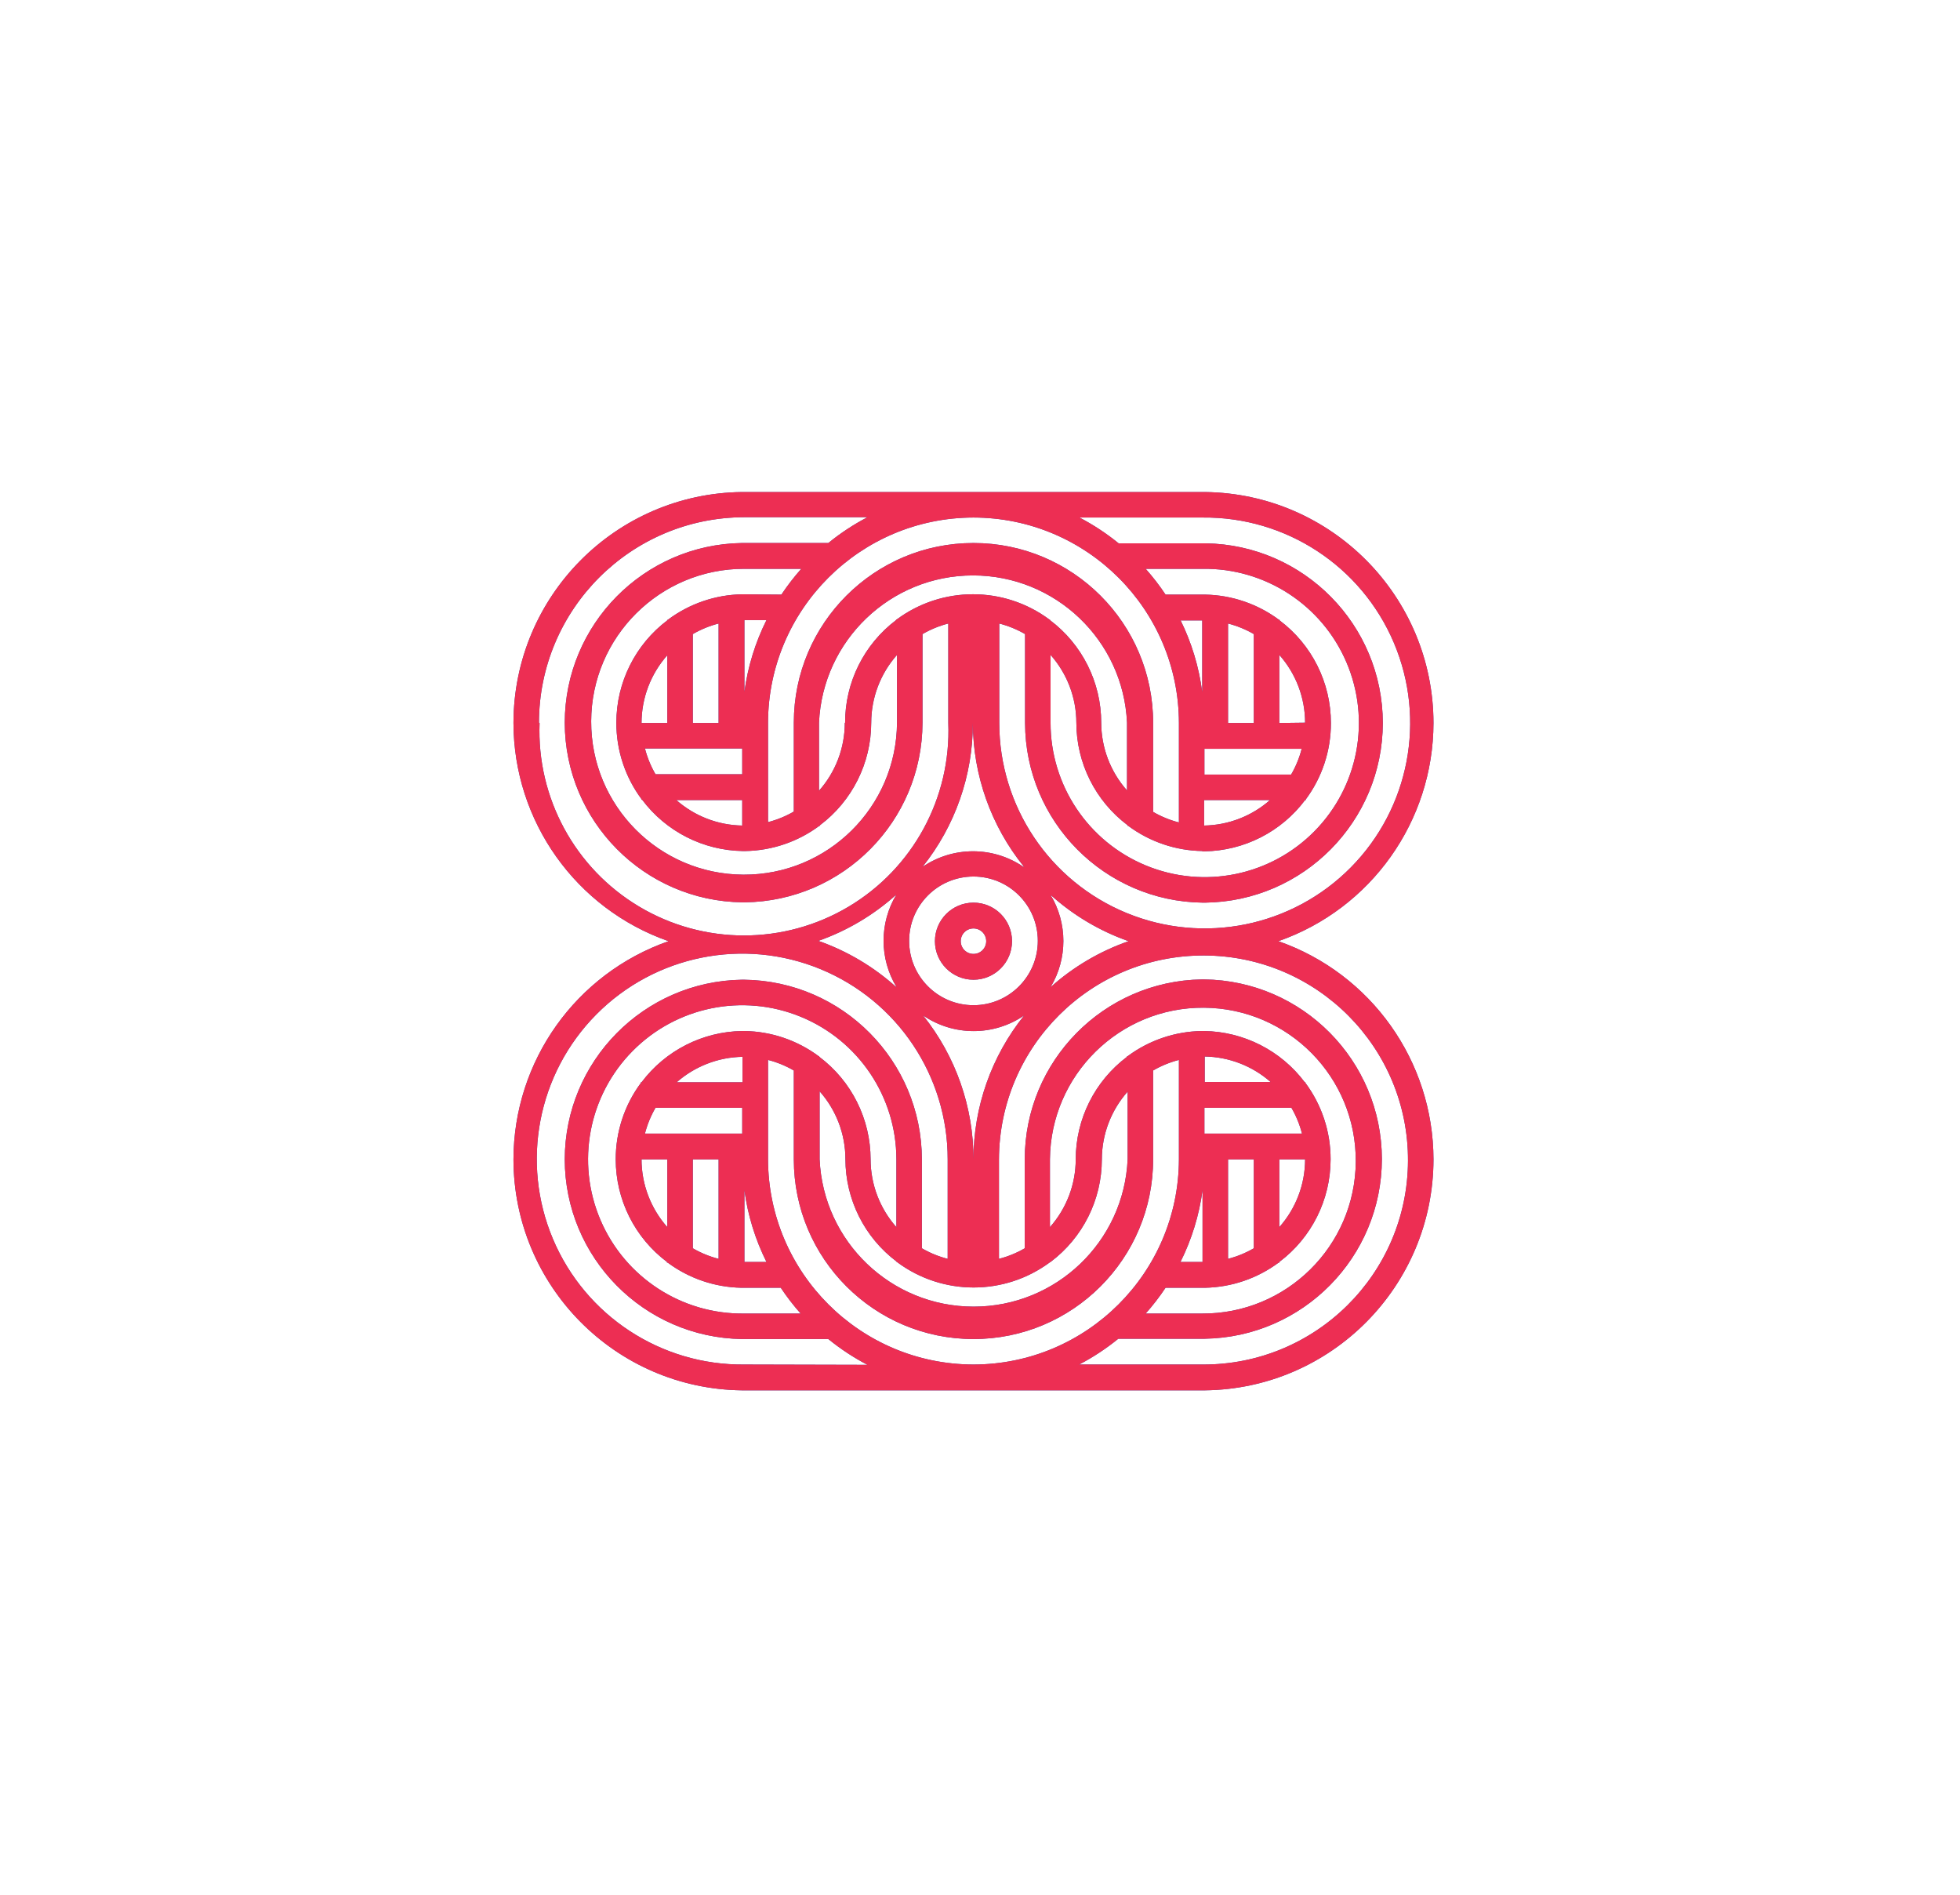
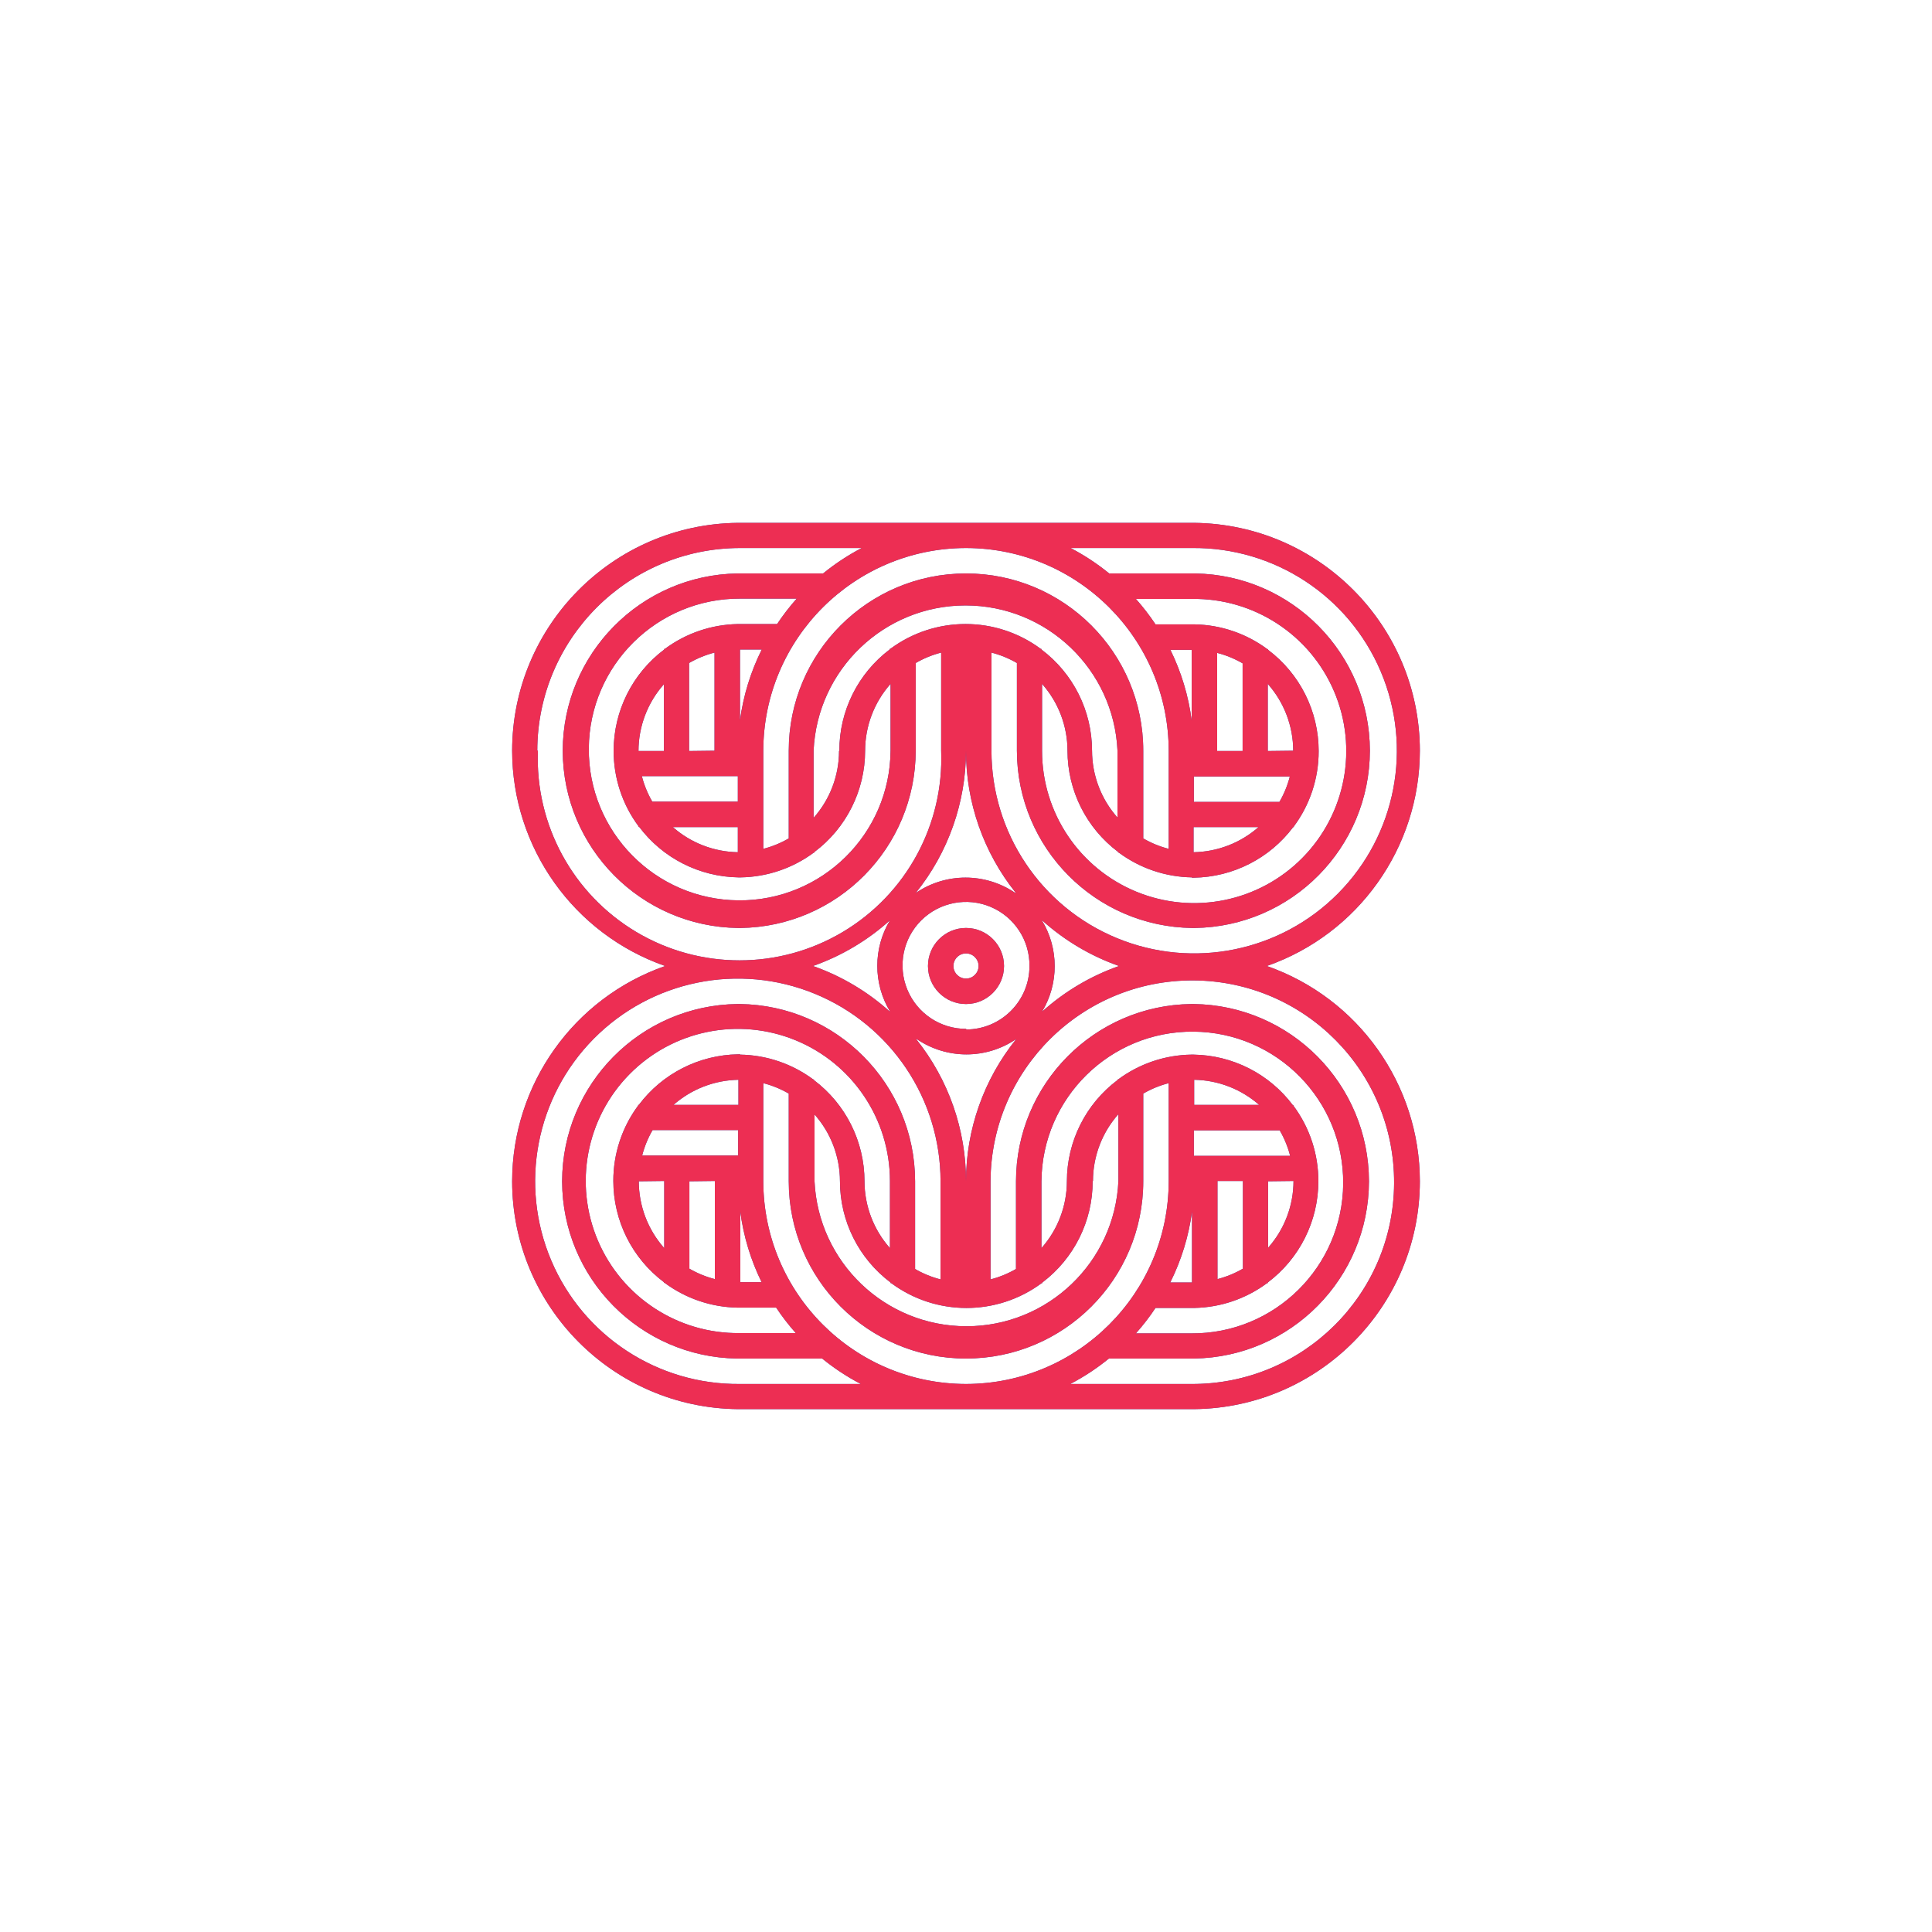
- <svg xmlns="http://www.w3.org/2000/svg" id="thingy" width="630.6" height="609.6" viewBox="0 0 630.6 609.6">
-   <path id="blue-whole" d="M411.3,302.8a74.5,74.5,0,0,0,49.9-70.2h0a74.4,74.4,0,0,0-73.5-74.3h-149a74.4,74.4,0,0,0-73.5,74.3h0a74.5,74.5,0,0,0,49.9,70.2A74.5,74.5,0,0,0,165.2,373h0a74.4,74.4,0,0,0,73.5,74.3h149A74.4,74.4,0,0,0,461.2,373h0A74.5,74.5,0,0,0,411.3,302.8ZM386.9,166.5a66.1,66.1,0,1,1-65.4,66.1v-32a32.8,32.8,0,0,1,8.3,3.4v28.6h0a57.9,57.9,0,0,0,57.2,57.8h.7a57.9,57.9,0,0,0,57.2-57.8h0a57.9,57.9,0,0,0-57-57.8H359.9a74.6,74.6,0,0,0-12.6-8.3ZM338,287.9a74.4,74.4,0,0,0,25.1,14.9A74.4,74.4,0,0,0,338,317.6a28.8,28.8,0,0,0,0-29.7Zm49.7,126.4h0a41.1,41.1,0,0,0,23.7-8.1h.2V406a41.3,41.3,0,0,0,16.5-33h0a41.1,41.1,0,0,0-8.1-24.6v-.2h-.2a41.3,41.3,0,0,0-32.4-16.5h-.7a41.1,41.1,0,0,0-23.9,8.1h-.2v.2a41.3,41.3,0,0,0-16.5,33h0a32.9,32.9,0,0,1-8.3,21.8V373h0a49.2,49.2,0,1,1,48.9,49.6H368.6a74.8,74.8,0,0,0,6.4-8.3Zm-7.9-8.3a73.7,73.7,0,0,0,7.1-23.1V406Zm35.7-49.6a32.8,32.8,0,0,1,3.4,8.3H387.5v-8.3Zm-27.9-8.3v-8.2a32.9,32.9,0,0,1,21.2,8.2ZM419.9,373a32.9,32.9,0,0,1-8.3,21.8V373Zm-16.5,0v28.6a32.8,32.8,0,0,1-8.3,3.4V373Zm-48.9,0h0a32.9,32.9,0,0,1,8.3-21.8V373h0a49.6,49.6,0,0,1-99.1,0h0V351.1a32.9,32.9,0,0,1,8.3,21.8h0a41.3,41.3,0,0,0,16.5,33v.2h.2a41.2,41.2,0,0,0,49.1,0h.2V406A41.3,41.3,0,0,0,354.5,373Zm-115-41.3h-.7a41.3,41.3,0,0,0-32.4,16.5h-.2v.2a41.1,41.1,0,0,0-8.1,24.6h0a41.3,41.3,0,0,0,16.5,33v.2h.2a41.1,41.1,0,0,0,23.7,8.1h12.7a74.8,74.8,0,0,0,6.4,8.3H239.5A49.6,49.6,0,1,1,288.4,373h0v21.8a32.9,32.9,0,0,1-8.3-21.8h0a41.3,41.3,0,0,0-16.5-33v-.2h-.2A41.1,41.1,0,0,0,239.5,331.7Zm7.1,74.3h-7.1V382.9A73.7,73.7,0,0,0,246.6,406Zm-39.1-41.3a32.8,32.8,0,0,1,3.4-8.3h27.9v8.3Zm23.7,8.3v32a32.8,32.8,0,0,1-8.3-3.4V373Zm-16.5,0v21.8a32.9,32.9,0,0,1-8.3-21.8Zm3-24.8a32.9,32.9,0,0,1,21.2-8.2v8.2ZM297,326.7a28.8,28.8,0,0,0,32.5,0A74,74,0,0,0,313.2,373,74,74,0,0,0,297,326.7Zm16.2-3.3a20.7,20.7,0,1,1,20.7-20.7A20.7,20.7,0,0,1,313.2,323.4ZM238.7,191.2h0a41.1,41.1,0,0,0-23.7,8.1h-.2v.2a41.3,41.3,0,0,0-16.5,33h0a41.1,41.1,0,0,0,8.1,24.6v.2h.2a41.3,41.3,0,0,0,32.4,16.5h.7a41.1,41.1,0,0,0,23.9-8.1h.2v-.2a41.3,41.3,0,0,0,16.5-33h0a32.9,32.9,0,0,1,8.3-21.8v21.8h0A49.2,49.2,0,1,1,239.5,183h18.3a74.8,74.8,0,0,0-6.4,8.3Zm7.9,8.3a73.7,73.7,0,0,0-7.1,23.1V199.5Zm-35.7,49.6a32.8,32.8,0,0,1-3.4-8.3h31.3v8.3Zm27.9,8.3v8.2a32.9,32.9,0,0,1-21.2-8.2Zm-32.4-24.8a32.9,32.9,0,0,1,8.3-21.8v21.8Zm16.5,0V204a32.8,32.8,0,0,1,8.3-3.4v32Zm48.9,0h0a32.9,32.9,0,0,1-8.3,21.8V232.5h0a49.6,49.6,0,0,1,99.1,0h0v21.8a32.9,32.9,0,0,1-8.3-21.8h0a41.3,41.3,0,0,0-16.5-33v-.2h-.2a41.2,41.2,0,0,0-49.1,0h-.2v.2A41.3,41.3,0,0,0,271.9,232.5Zm115,41.3h.7a41.3,41.3,0,0,0,32.4-16.5h.2v-.2a41.1,41.1,0,0,0,8.1-24.6h0a41.3,41.3,0,0,0-16.5-33v-.2h-.2a41.1,41.1,0,0,0-23.7-8.1H375a74.9,74.9,0,0,0-6.4-8.3h18.3A49.6,49.6,0,1,1,338,232.5h0V210.7a32.9,32.9,0,0,1,8.3,21.8h0a41.3,41.3,0,0,0,16.5,33v.2h.2A41.1,41.1,0,0,0,386.9,273.8Zm-7.1-74.3h7.1v23.1A73.7,73.7,0,0,0,379.8,199.5Zm39.1,41.3a32.8,32.8,0,0,1-3.4,8.3H387.5v-8.3Zm-23.7-8.3v-32a32.8,32.8,0,0,1,8.3,3.4v28.6Zm16.5,0V210.7a32.9,32.9,0,0,1,8.3,21.8Zm-3,24.8a32.9,32.9,0,0,1-21.2,8.2v-8.2Zm-79.3,21.5a28.8,28.8,0,0,0-32.5,0,74,74,0,0,0,16.2-46.3A74,74,0,0,0,329.4,278.8ZM313.2,166.5a66.2,66.2,0,0,1,66.1,66.1v32a32.8,32.8,0,0,1-8.3-3.4V232.5h0a57.8,57.8,0,0,0-115.6,0h0v28.6a32.8,32.8,0,0,1-8.3,3.4v-32A66.2,66.2,0,0,1,313.2,166.5ZM173.4,232.5a66.2,66.2,0,0,1,66.1-66.1h39.6a74.6,74.6,0,0,0-12.6,8.3H238.7a57.9,57.9,0,0,0-57,57.8h0a57.9,57.9,0,0,0,57.2,57.8h.7a57.9,57.9,0,0,0,57.2-57.8h0V204a32.8,32.8,0,0,1,8.3-3.4v32a65.8,65.8,0,1,1-131.5,0Zm115,85.1a74.4,74.4,0,0,0-25.1-14.9,74.4,74.4,0,0,0,25.1-14.9,28.8,28.8,0,0,0,0,29.7ZM239.5,439A66.1,66.1,0,1,1,304.9,373v32a32.8,32.8,0,0,1-8.3-3.4V373h0a57.9,57.9,0,0,0-57.2-57.8h-.7A57.9,57.9,0,0,0,181.7,373h0a57.9,57.9,0,0,0,57,57.8h27.8a74.6,74.6,0,0,0,12.6,8.3Zm73.7,0A66.2,66.2,0,0,1,247.1,373V341a32.8,32.8,0,0,1,8.3,3.4V373h0A57.8,57.8,0,0,0,371,373h0V344.4a32.8,32.8,0,0,1,8.3-3.4v32A66.2,66.2,0,0,1,313.2,439Zm73.7,0H347.2a74.6,74.6,0,0,0,12.6-8.3h27.8a57.9,57.9,0,0,0,57-57.8h0a57.9,57.9,0,0,0-57.2-57.8h-.7A57.9,57.9,0,0,0,329.7,373h0v28.6a32.8,32.8,0,0,1-8.3,3.4V373A65.8,65.8,0,1,1,386.9,439Z" fill="#384a9e" />
-   <path id="blue-middle" d="M313.2,290.4a12.4,12.4,0,1,0,12.4,12.4A12.4,12.4,0,0,0,313.2,290.4Zm0,16.5a4.1,4.1,0,1,1,4.1-4.1A4.1,4.1,0,0,1,313.2,306.9Z" fill="#384a9e" />
-   <path id="red-whole" d="M411.3,302.8a74.5,74.5,0,0,0,49.9-70.2h0a74.4,74.4,0,0,0-73.5-74.3h-149a74.4,74.4,0,0,0-73.5,74.3h0a74.5,74.5,0,0,0,49.9,70.2A74.5,74.5,0,0,0,165.2,373h0a74.4,74.4,0,0,0,73.5,74.3h149A74.4,74.4,0,0,0,461.2,373h0A74.5,74.5,0,0,0,411.3,302.8ZM386.9,166.5a66.1,66.1,0,1,1-65.4,66.1v-32a32.8,32.8,0,0,1,8.3,3.4v28.6h0a57.9,57.9,0,0,0,57.2,57.8h.7a57.9,57.9,0,0,0,57.2-57.8h0a57.9,57.9,0,0,0-57-57.8H359.9a74.6,74.6,0,0,0-12.6-8.3ZM338,287.9a74.4,74.4,0,0,0,25.1,14.9A74.4,74.4,0,0,0,338,317.6a28.8,28.8,0,0,0,0-29.7Zm49.7,126.4h0a41.1,41.1,0,0,0,23.7-8.1h.2V406a41.3,41.3,0,0,0,16.5-33h0a41.1,41.1,0,0,0-8.1-24.6v-.2h-.2a41.3,41.3,0,0,0-32.4-16.5h-.7a41.1,41.1,0,0,0-23.9,8.1h-.2v.2a41.3,41.3,0,0,0-16.5,33h0a32.9,32.9,0,0,1-8.3,21.8V373h0a49.2,49.2,0,1,1,48.9,49.6H368.6a74.8,74.8,0,0,0,6.4-8.3Zm-7.9-8.3a73.7,73.7,0,0,0,7.1-23.1V406Zm35.7-49.6a32.8,32.8,0,0,1,3.4,8.3H387.5v-8.3Zm-27.9-8.3v-8.2a32.9,32.9,0,0,1,21.2,8.2ZM419.9,373a32.9,32.9,0,0,1-8.3,21.8V373Zm-16.5,0v28.6a32.8,32.8,0,0,1-8.3,3.4V373Zm-48.9,0h0a32.9,32.9,0,0,1,8.3-21.8V373h0a49.6,49.6,0,0,1-99.1,0h0V351.1a32.9,32.9,0,0,1,8.3,21.8h0a41.3,41.3,0,0,0,16.5,33v.2h.2a41.2,41.2,0,0,0,49.1,0h.2V406A41.3,41.3,0,0,0,354.5,373Zm-115-41.3h-.7a41.3,41.3,0,0,0-32.4,16.5h-.2v.2a41.1,41.1,0,0,0-8.1,24.6h0a41.3,41.3,0,0,0,16.5,33v.2h.2a41.1,41.1,0,0,0,23.7,8.1h12.7a74.8,74.8,0,0,0,6.4,8.3H239.5A49.6,49.6,0,1,1,288.4,373h0v21.8a32.9,32.9,0,0,1-8.3-21.8h0a41.3,41.3,0,0,0-16.5-33v-.2h-.2A41.1,41.1,0,0,0,239.5,331.7Zm7.1,74.3h-7.1V382.9A73.7,73.7,0,0,0,246.6,406Zm-39.1-41.3a32.8,32.8,0,0,1,3.4-8.3h27.9v8.3Zm23.7,8.3v32a32.8,32.8,0,0,1-8.3-3.4V373Zm-16.5,0v21.8a32.9,32.9,0,0,1-8.3-21.8Zm3-24.8a32.9,32.9,0,0,1,21.2-8.2v8.2ZM297,326.7a28.8,28.8,0,0,0,32.5,0A74,74,0,0,0,313.2,373,74,74,0,0,0,297,326.7Zm16.2-3.3a20.7,20.7,0,1,1,20.7-20.7A20.7,20.7,0,0,1,313.2,323.4ZM238.7,191.2h0a41.1,41.1,0,0,0-23.7,8.1h-.2v.2a41.3,41.3,0,0,0-16.5,33h0a41.1,41.1,0,0,0,8.1,24.6v.2h.2a41.3,41.3,0,0,0,32.4,16.5h.7a41.1,41.1,0,0,0,23.9-8.1h.2v-.2a41.3,41.3,0,0,0,16.5-33h0a32.9,32.9,0,0,1,8.3-21.8v21.8h0A49.2,49.2,0,1,1,239.5,183h18.3a74.8,74.8,0,0,0-6.4,8.3Zm7.9,8.3a73.7,73.7,0,0,0-7.1,23.1V199.5Zm-35.7,49.6a32.8,32.8,0,0,1-3.4-8.3h31.3v8.3Zm27.9,8.3v8.2a32.9,32.9,0,0,1-21.2-8.2Zm-32.4-24.8a32.9,32.9,0,0,1,8.3-21.8v21.8Zm16.5,0V204a32.8,32.8,0,0,1,8.3-3.4v32Zm48.9,0h0a32.9,32.9,0,0,1-8.3,21.8V232.5h0a49.6,49.6,0,0,1,99.1,0h0v21.8a32.9,32.9,0,0,1-8.3-21.8h0a41.3,41.3,0,0,0-16.5-33v-.2h-.2a41.2,41.2,0,0,0-49.1,0h-.2v.2A41.3,41.3,0,0,0,271.9,232.5Zm115,41.3h.7a41.3,41.3,0,0,0,32.4-16.5h.2v-.2a41.1,41.1,0,0,0,8.1-24.6h0a41.3,41.3,0,0,0-16.5-33v-.2h-.2a41.1,41.1,0,0,0-23.7-8.1H375a74.8,74.8,0,0,0-6.4-8.3h18.3A49.6,49.6,0,1,1,338,232.5h0V210.7a32.9,32.9,0,0,1,8.3,21.8h0a41.3,41.3,0,0,0,16.5,33v.2h.2A41.1,41.1,0,0,0,386.9,273.8Zm-7.1-74.3h7.1v23.1A73.7,73.7,0,0,0,379.8,199.5Zm39.1,41.3a32.8,32.8,0,0,1-3.4,8.3H387.5v-8.3Zm-23.7-8.3v-32a32.8,32.8,0,0,1,8.3,3.4v28.6Zm16.5,0V210.7a32.9,32.9,0,0,1,8.3,21.8Zm-3,24.8a32.9,32.9,0,0,1-21.2,8.2v-8.2Zm-79.3,21.5a28.8,28.8,0,0,0-32.5,0,74,74,0,0,0,16.2-46.3A74,74,0,0,0,329.4,278.8ZM313.2,166.5a66.2,66.2,0,0,1,66.1,66.1v32a32.8,32.8,0,0,1-8.3-3.4V232.5h0a57.8,57.8,0,0,0-115.6,0h0v28.6a32.8,32.8,0,0,1-8.3,3.4v-32A66.2,66.2,0,0,1,313.2,166.5ZM173.4,232.5a66.2,66.2,0,0,1,66.1-66.1h39.6a74.6,74.6,0,0,0-12.6,8.3H238.7a57.9,57.9,0,0,0-57,57.8h0a57.9,57.9,0,0,0,57.2,57.8h.7a57.9,57.9,0,0,0,57.2-57.8h0V204a32.8,32.8,0,0,1,8.3-3.4v32a65.8,65.8,0,1,1-131.5,0Zm115,85.1a74.4,74.4,0,0,0-25.1-14.9,74.4,74.4,0,0,0,25.1-14.9,28.8,28.8,0,0,0,0,29.7ZM239.5,439A66.1,66.1,0,1,1,304.9,373v32a32.8,32.8,0,0,1-8.3-3.4V373h0a57.9,57.9,0,0,0-57.2-57.8h-.7A57.9,57.9,0,0,0,181.7,373h0a57.9,57.9,0,0,0,57,57.8h27.8a74.6,74.6,0,0,0,12.6,8.3Zm73.7,0A66.2,66.2,0,0,1,247.1,373V341a32.8,32.8,0,0,1,8.3,3.4V373h0A57.8,57.8,0,0,0,371,373h0V344.4a32.8,32.8,0,0,1,8.3-3.4v32A66.2,66.2,0,0,1,313.2,439Zm73.7,0H347.2a74.6,74.6,0,0,0,12.6-8.3h27.8a57.9,57.9,0,0,0,57-57.8h0a57.9,57.9,0,0,0-57.2-57.8h-.7A57.9,57.9,0,0,0,329.7,373h0v28.6a32.8,32.8,0,0,1-8.3,3.4V373A65.8,65.8,0,1,1,386.9,439Z" fill="#ed2e53" />
-   <path id="r-middle" d="M313.2,290.4a12.4,12.4,0,1,0,12.4,12.4A12.4,12.4,0,0,0,313.2,290.4Zm0,16.5a4.1,4.1,0,1,1,4.1-4.1A4.1,4.1,0,0,1,313.2,306.9Z" fill="#ed2e53" />
+ <svg xmlns="http://www.w3.org/2000/svg" id="thingy" width="630" height="630" viewBox="0 0 630 630">
+   <path id="blue-whole" d="M413.1,315A74.5,74.5,0,0,0,463,244.8h0a74.4,74.4,0,0,0-73.5-74.3h-149A74.4,74.4,0,0,0,167,244.8h0A74.5,74.5,0,0,0,216.9,315,74.5,74.5,0,0,0,167,385.2h0a74.4,74.4,0,0,0,73.5,74.3h149A74.4,74.4,0,0,0,463,385.2h0A74.5,74.5,0,0,0,413.1,315ZM388.7,178.7a66.1,66.1,0,1,1-65.4,66.1v-32a32.8,32.8,0,0,1,8.3,3.4v28.6h0a57.9,57.9,0,0,0,57.2,57.8h.7a57.9,57.9,0,0,0,57.2-57.8h0a57.9,57.9,0,0,0-57-57.8H361.7a74.6,74.6,0,0,0-12.6-8.3ZM339.8,300.1A74.4,74.4,0,0,0,364.9,315a74.4,74.4,0,0,0-25.1,14.9,28.8,28.8,0,0,0,0-29.7Zm49.7,126.4h0a41.1,41.1,0,0,0,23.7-8.1h.2v-.2a41.3,41.3,0,0,0,16.5-33h0a41.1,41.1,0,0,0-8.1-24.6v-.2h-.2a41.3,41.3,0,0,0-32.4-16.5h-.7a41.1,41.1,0,0,0-23.9,8.1h-.2v.2a41.3,41.3,0,0,0-16.5,33h0a32.9,32.9,0,0,1-8.3,21.8V385.2h0a49.2,49.2,0,1,1,48.9,49.6H370.4a74.8,74.8,0,0,0,6.4-8.3Zm-7.9-8.3a73.7,73.7,0,0,0,7.1-23.1v23.1Zm35.7-49.6a32.8,32.8,0,0,1,3.4,8.3H389.3v-8.3Zm-27.9-8.3v-8.2a32.9,32.9,0,0,1,21.2,8.2Zm32.4,24.8a32.9,32.9,0,0,1-8.3,21.8V385.2Zm-16.5,0v28.6a32.8,32.8,0,0,1-8.3,3.4v-32Zm-48.9,0h0a32.9,32.9,0,0,1,8.3-21.8v21.8h0a49.6,49.6,0,0,1-99.1,0h0V363.4a32.9,32.9,0,0,1,8.3,21.8h0a41.3,41.3,0,0,0,16.5,33v.2h.2a41.2,41.2,0,0,0,49.1,0h.2v-.2A41.3,41.3,0,0,0,356.3,385.2Zm-115-41.3h-.7a41.3,41.3,0,0,0-32.4,16.5h-.2v.2a41.1,41.1,0,0,0-8.1,24.6h0a41.3,41.3,0,0,0,16.5,33v.2h.2a41.1,41.1,0,0,0,23.7,8.1h12.7a74.8,74.8,0,0,0,6.4,8.3H241.3a49.6,49.6,0,1,1,48.9-49.6h0V407a32.9,32.9,0,0,1-8.3-21.8h0a41.3,41.3,0,0,0-16.5-33V352h-.2A41.1,41.1,0,0,0,241.3,343.9Zm7.1,74.3h-7.1V395.1A73.7,73.7,0,0,0,248.4,418.2Zm-39.1-41.3a32.8,32.8,0,0,1,3.4-8.3h27.9v8.3Zm23.7,8.3v32a32.8,32.8,0,0,1-8.3-3.4V385.2Zm-16.5,0V407a32.9,32.9,0,0,1-8.3-21.8Zm3-24.8a32.9,32.9,0,0,1,21.2-8.2v8.2Zm79.3-21.5a28.8,28.8,0,0,0,32.5,0A74,74,0,0,0,315,385.2,74,74,0,0,0,298.8,338.9Zm16.2-3.3A20.7,20.7,0,1,1,335.7,315,20.7,20.7,0,0,1,315,335.7ZM240.5,203.5h0a41.1,41.1,0,0,0-23.7,8.1h-.2v.2a41.3,41.3,0,0,0-16.5,33h0a41.1,41.1,0,0,0,8.1,24.6v.2h.2a41.3,41.3,0,0,0,32.4,16.5h.7a41.1,41.1,0,0,0,23.9-8.1h.2v-.2a41.3,41.3,0,0,0,16.5-33h0a32.9,32.9,0,0,1,8.3-21.8v21.8h0a49.2,49.2,0,1,1-48.9-49.6h18.3a74.8,74.8,0,0,0-6.4,8.3Zm7.9,8.3a73.7,73.7,0,0,0-7.1,23.1V211.8Zm-35.7,49.6a32.8,32.8,0,0,1-3.4-8.3h31.3v8.3Zm27.9,8.3v8.2a32.9,32.9,0,0,1-21.2-8.2Zm-32.4-24.8a32.9,32.9,0,0,1,8.3-21.8v21.8Zm16.5,0V216.2a32.8,32.8,0,0,1,8.3-3.4v32Zm48.9,0h0a32.9,32.9,0,0,1-8.3,21.8V244.8h0a49.6,49.6,0,0,1,99.1,0h0v21.8a32.9,32.9,0,0,1-8.3-21.8h0a41.3,41.3,0,0,0-16.5-33v-.2h-.2a41.2,41.2,0,0,0-49.1,0h-.2v.2A41.3,41.3,0,0,0,273.7,244.8Zm115,41.3h.7a41.3,41.3,0,0,0,32.4-16.5h.2v-.2a41.1,41.1,0,0,0,8.1-24.6h0a41.3,41.3,0,0,0-16.5-33v-.2h-.2a41.1,41.1,0,0,0-23.7-8.1H376.8a74.9,74.9,0,0,0-6.4-8.3h18.3a49.6,49.6,0,1,1-48.9,49.6h0V223a32.9,32.9,0,0,1,8.3,21.8h0a41.3,41.3,0,0,0,16.5,33v.2h.2A41.1,41.1,0,0,0,388.7,286.1Zm-7.1-74.3h7.1v23.1A73.7,73.7,0,0,0,381.6,211.8Zm39.1,41.3a32.8,32.8,0,0,1-3.4,8.3H389.3v-8.3Zm-23.7-8.3v-32a32.8,32.8,0,0,1,8.3,3.4v28.6Zm16.5,0V223a32.9,32.9,0,0,1,8.3,21.8Zm-3,24.8a32.9,32.9,0,0,1-21.2,8.2v-8.2Zm-79.3,21.5a28.8,28.8,0,0,0-32.5,0A74,74,0,0,0,315,244.8,74,74,0,0,0,331.2,291.1ZM315,178.7a66.2,66.2,0,0,1,66.1,66.1v32a32.8,32.8,0,0,1-8.3-3.4V244.8h0a57.8,57.8,0,0,0-115.6,0h0v28.6a32.8,32.8,0,0,1-8.3,3.4v-32A66.2,66.2,0,0,1,315,178.7ZM175.2,244.8a66.2,66.2,0,0,1,66.1-66.1H281a74.6,74.6,0,0,0-12.6,8.3H240.5a57.9,57.9,0,0,0-57,57.8h0a57.9,57.9,0,0,0,57.2,57.8h.7a57.9,57.9,0,0,0,57.2-57.8h0V216.2a32.8,32.8,0,0,1,8.3-3.4v32a65.8,65.8,0,1,1-131.5,0Zm115,85.1A74.4,74.4,0,0,0,265.1,315a74.4,74.4,0,0,0,25.1-14.9,28.8,28.8,0,0,0,0,29.7ZM241.3,451.3a66.1,66.1,0,1,1,65.4-66.1v32a32.8,32.8,0,0,1-8.3-3.4V385.2h0a57.9,57.9,0,0,0-57.2-57.8h-.7a57.9,57.9,0,0,0-57.2,57.8h0a57.9,57.9,0,0,0,57,57.8h27.8a74.6,74.6,0,0,0,12.6,8.3Zm73.7,0a66.2,66.2,0,0,1-66.1-66.1v-32a32.8,32.8,0,0,1,8.3,3.4v28.6h0a57.8,57.8,0,0,0,115.6,0h0V356.6a32.8,32.8,0,0,1,8.3-3.4v32A66.2,66.2,0,0,1,315,451.3Zm73.7,0H349a74.6,74.6,0,0,0,12.6-8.3h27.8a57.9,57.9,0,0,0,57-57.8h0a57.9,57.9,0,0,0-57.2-57.8h-.7a57.9,57.9,0,0,0-57.2,57.8h0v28.6a32.8,32.8,0,0,1-8.3,3.4v-32a65.8,65.8,0,1,1,65.4,66.1Z" fill="#384a9e" />
+   <path id="blue-middle" d="M315,302.6A12.4,12.4,0,1,0,327.4,315,12.4,12.4,0,0,0,315,302.6Zm0,16.5a4.1,4.1,0,1,1,4.1-4.1A4.1,4.1,0,0,1,315,319.1Z" fill="#384a9e" />
+   <path id="red-whole" d="M413.1,315A74.5,74.5,0,0,0,463,244.8h0a74.4,74.4,0,0,0-73.5-74.3h-149A74.4,74.4,0,0,0,167,244.8h0A74.5,74.5,0,0,0,216.9,315,74.5,74.5,0,0,0,167,385.2h0a74.4,74.4,0,0,0,73.5,74.3h149A74.4,74.4,0,0,0,463,385.2h0A74.5,74.5,0,0,0,413.1,315ZM388.7,178.7a66.1,66.1,0,1,1-65.4,66.1v-32a32.8,32.8,0,0,1,8.3,3.4v28.6h0a57.9,57.9,0,0,0,57.2,57.8h.7a57.9,57.9,0,0,0,57.2-57.8h0a57.9,57.9,0,0,0-57-57.8H361.7a74.6,74.6,0,0,0-12.6-8.3ZM339.8,300.1A74.4,74.4,0,0,0,364.9,315a74.4,74.4,0,0,0-25.1,14.9,28.8,28.8,0,0,0,0-29.7Zm49.7,126.4h0a41.1,41.1,0,0,0,23.7-8.1h.2v-.2a41.3,41.3,0,0,0,16.5-33h0a41.1,41.1,0,0,0-8.1-24.6v-.2h-.2a41.3,41.3,0,0,0-32.4-16.5h-.7a41.1,41.1,0,0,0-23.9,8.1h-.2v.2a41.3,41.3,0,0,0-16.5,33h0a32.9,32.9,0,0,1-8.3,21.8V385.2h0a49.2,49.2,0,1,1,48.9,49.6H370.4a74.8,74.8,0,0,0,6.4-8.3Zm-7.9-8.3a73.7,73.7,0,0,0,7.1-23.1v23.1Zm35.7-49.6a32.8,32.8,0,0,1,3.4,8.3H389.3v-8.3Zm-27.9-8.3v-8.2a32.9,32.9,0,0,1,21.2,8.2Zm32.4,24.8a32.9,32.9,0,0,1-8.3,21.8V385.2Zm-16.5,0v28.6a32.8,32.8,0,0,1-8.3,3.4v-32Zm-48.9,0h0a32.9,32.9,0,0,1,8.3-21.8v21.8h0a49.6,49.6,0,0,1-99.1,0h0V363.4a32.9,32.9,0,0,1,8.3,21.8h0a41.3,41.3,0,0,0,16.5,33v.2h.2a41.2,41.2,0,0,0,49.1,0h.2v-.2A41.3,41.3,0,0,0,356.3,385.2Zm-115-41.3h-.7a41.3,41.3,0,0,0-32.4,16.5h-.2v.2a41.1,41.1,0,0,0-8.1,24.6h0a41.3,41.3,0,0,0,16.5,33v.2h.2a41.1,41.1,0,0,0,23.7,8.1h12.7a74.8,74.8,0,0,0,6.4,8.3H241.3a49.6,49.6,0,1,1,48.9-49.6h0V407a32.9,32.9,0,0,1-8.3-21.8h0a41.3,41.3,0,0,0-16.5-33V352h-.2A41.1,41.1,0,0,0,241.3,343.9Zm7.1,74.3h-7.1V395.1A73.7,73.7,0,0,0,248.4,418.2Zm-39.1-41.3a32.8,32.8,0,0,1,3.4-8.3h27.9v8.3Zm23.7,8.3v32a32.8,32.8,0,0,1-8.3-3.4V385.2Zm-16.5,0V407a32.9,32.9,0,0,1-8.3-21.8Zm3-24.8a32.9,32.9,0,0,1,21.2-8.2v8.2Zm79.3-21.5a28.8,28.8,0,0,0,32.5,0A74,74,0,0,0,315,385.2,74,74,0,0,0,298.8,338.9Zm16.2-3.3A20.7,20.7,0,1,1,335.7,315,20.7,20.7,0,0,1,315,335.7ZM240.5,203.5h0a41.1,41.1,0,0,0-23.7,8.1h-.2v.2a41.3,41.3,0,0,0-16.5,33h0a41.1,41.1,0,0,0,8.1,24.6v.2h.2a41.3,41.3,0,0,0,32.4,16.5h.7a41.1,41.1,0,0,0,23.9-8.1h.2v-.2a41.3,41.3,0,0,0,16.5-33h0a32.9,32.9,0,0,1,8.3-21.8v21.8h0a49.2,49.2,0,1,1-48.9-49.6h18.3a74.8,74.8,0,0,0-6.4,8.3Zm7.9,8.3a73.7,73.7,0,0,0-7.1,23.1V211.8Zm-35.7,49.6a32.8,32.8,0,0,1-3.4-8.3h31.3v8.3Zm27.9,8.3v8.2a32.9,32.9,0,0,1-21.2-8.2Zm-32.4-24.8a32.9,32.9,0,0,1,8.3-21.8v21.8Zm16.5,0V216.2a32.8,32.8,0,0,1,8.3-3.4v32Zm48.9,0h0a32.9,32.9,0,0,1-8.3,21.8V244.8h0a49.6,49.6,0,0,1,99.1,0h0v21.8a32.9,32.9,0,0,1-8.3-21.8h0a41.3,41.3,0,0,0-16.5-33v-.2h-.2a41.2,41.2,0,0,0-49.1,0h-.2v.2A41.3,41.3,0,0,0,273.7,244.8Zm115,41.3h.7a41.3,41.3,0,0,0,32.4-16.5h.2v-.2a41.1,41.1,0,0,0,8.1-24.6h0a41.3,41.3,0,0,0-16.5-33v-.2h-.2a41.1,41.1,0,0,0-23.7-8.1H376.8a74.8,74.8,0,0,0-6.4-8.3h18.3a49.6,49.6,0,1,1-48.9,49.6h0V223a32.9,32.9,0,0,1,8.3,21.8h0a41.3,41.3,0,0,0,16.5,33v.2h.2A41.1,41.1,0,0,0,388.7,286.1Zm-7.1-74.3h7.1v23.1A73.7,73.7,0,0,0,381.6,211.8Zm39.1,41.3a32.8,32.8,0,0,1-3.4,8.3H389.3v-8.3Zm-23.7-8.3v-32a32.8,32.8,0,0,1,8.3,3.4v28.6Zm16.5,0V223a32.9,32.9,0,0,1,8.3,21.8Zm-3,24.8a32.9,32.9,0,0,1-21.2,8.2v-8.2Zm-79.3,21.5a28.8,28.8,0,0,0-32.5,0A74,74,0,0,0,315,244.8,74,74,0,0,0,331.2,291.1ZM315,178.7a66.2,66.2,0,0,1,66.1,66.1v32a32.8,32.8,0,0,1-8.3-3.4V244.8h0a57.8,57.8,0,0,0-115.6,0h0v28.6a32.8,32.8,0,0,1-8.3,3.4v-32A66.2,66.2,0,0,1,315,178.7ZM175.2,244.8a66.2,66.2,0,0,1,66.1-66.1H281a74.6,74.6,0,0,0-12.6,8.3H240.5a57.9,57.9,0,0,0-57,57.8h0a57.9,57.9,0,0,0,57.2,57.8h.7a57.9,57.9,0,0,0,57.2-57.8h0V216.2a32.8,32.8,0,0,1,8.3-3.4v32a65.8,65.8,0,1,1-131.5,0Zm115,85.1A74.4,74.4,0,0,0,265.1,315a74.4,74.4,0,0,0,25.1-14.9,28.8,28.8,0,0,0,0,29.7ZM241.3,451.3a66.1,66.1,0,1,1,65.4-66.1v32a32.8,32.8,0,0,1-8.3-3.4V385.2h0a57.9,57.9,0,0,0-57.2-57.8h-.7a57.9,57.9,0,0,0-57.2,57.8h0a57.9,57.9,0,0,0,57,57.8h27.8a74.6,74.6,0,0,0,12.6,8.3Zm73.7,0a66.2,66.2,0,0,1-66.1-66.1v-32a32.8,32.8,0,0,1,8.3,3.4v28.6h0a57.8,57.8,0,0,0,115.6,0h0V356.6a32.8,32.8,0,0,1,8.3-3.4v32A66.2,66.2,0,0,1,315,451.3Zm73.7,0H349a74.6,74.6,0,0,0,12.6-8.3h27.8a57.9,57.9,0,0,0,57-57.8h0a57.9,57.9,0,0,0-57.2-57.8h-.7a57.9,57.9,0,0,0-57.2,57.8h0v28.6a32.8,32.8,0,0,1-8.3,3.4v-32a65.8,65.8,0,1,1,65.4,66.1Z" fill="#ed2e53" />
+   <path id="r-middle" d="M315,302.6A12.4,12.4,0,1,0,327.4,315,12.4,12.4,0,0,0,315,302.6Zm0,16.5a4.1,4.1,0,1,1,4.1-4.1A4.1,4.1,0,0,1,315,319.1Z" fill="#ed2e53" />
</svg>
